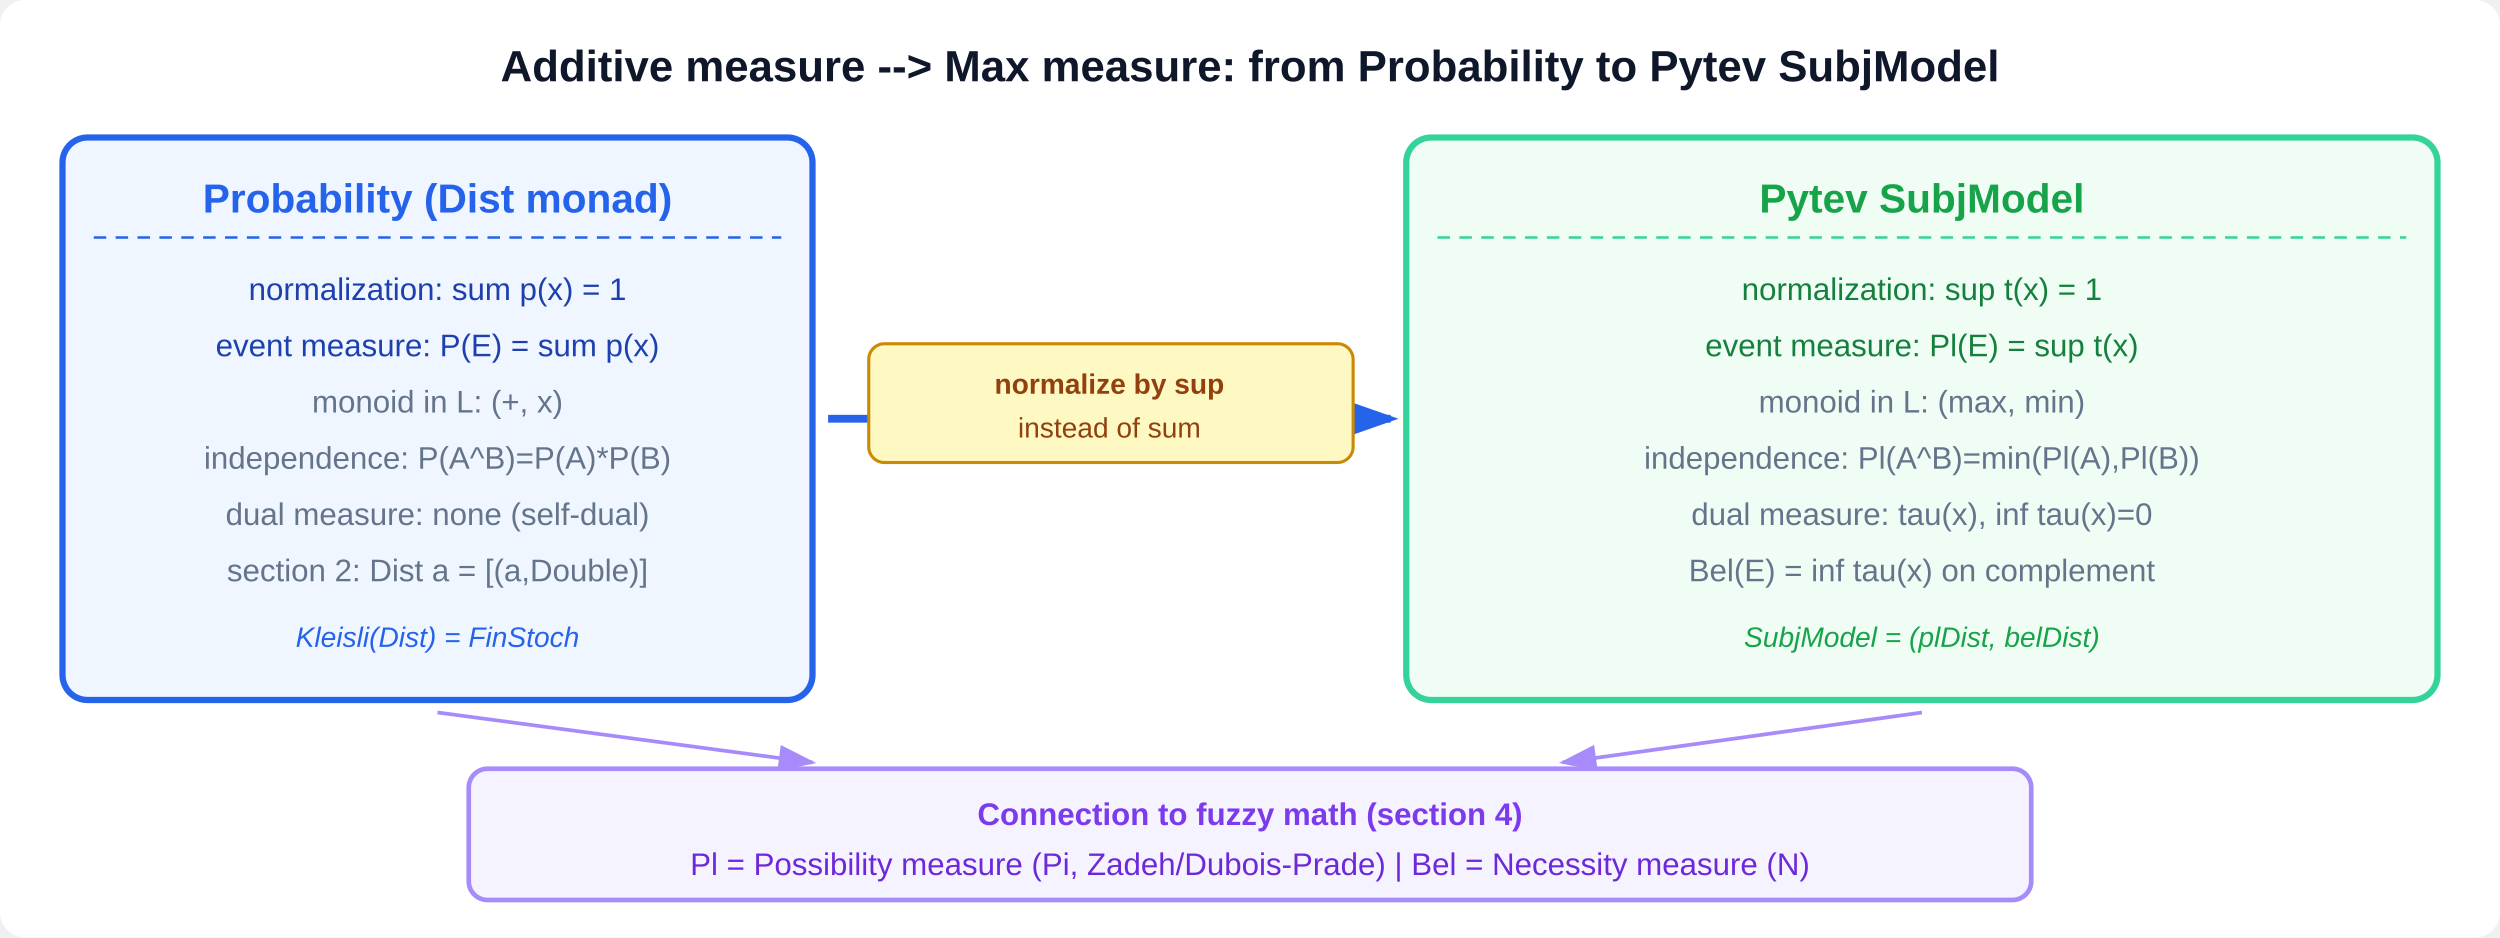
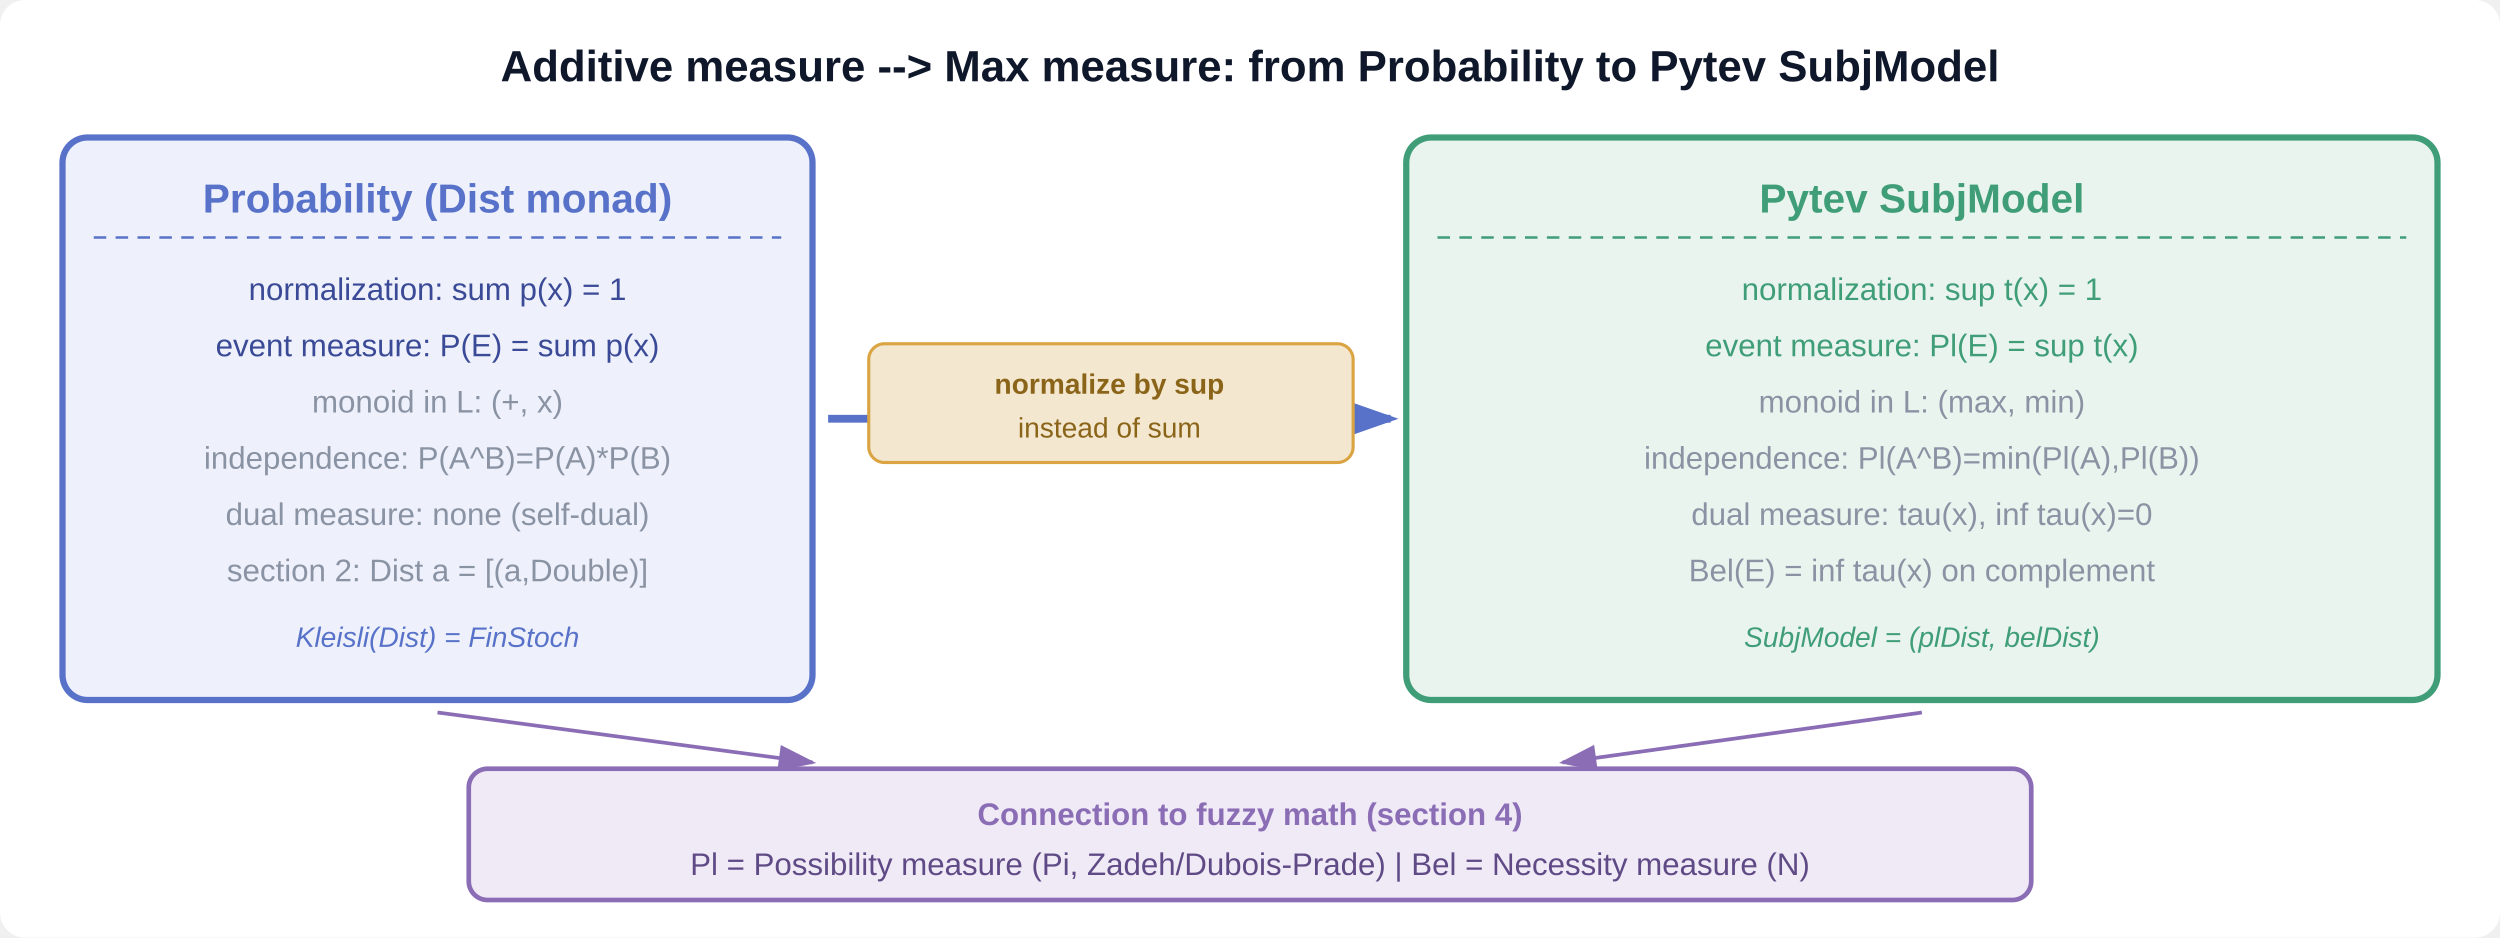
<svg xmlns="http://www.w3.org/2000/svg" width="800" height="300" viewBox="0 0 800 300" font-family="monospace,Arial,sans-serif">
  <defs>
    <marker id="arr" markerWidth="10" markerHeight="7" refX="9" refY="3.5" orient="auto">
-       <polygon points="0 0, 10 3.5, 0 7" fill="#2563eb" />
+       <polygon points="0 0, 10 3.5, 0 7" fill="#5872c9" />
    </marker>
    <marker id="arrg" markerWidth="10" markerHeight="7" refX="9" refY="3.5" orient="auto">
-       <polygon points="0 0, 10 3.5, 0 7" fill="#34d399" />
+       <polygon points="0 0, 10 3.5, 0 7" fill="#3f9d77" />
    </marker>
    <marker id="arrp" markerWidth="10" markerHeight="7" refX="9" refY="3.5" orient="auto">
-       <polygon points="0 0, 10 3.5, 0 7" fill="#a78bfa" />
+       <polygon points="0 0, 10 3.5, 0 7" fill="#8b6db5" />
    </marker>
  </defs>
  <rect width="800" height="300" fill="#ffffff" rx="8" />
  <text x="400" y="26" text-anchor="middle" font-size="14" font-weight="bold" fill="#0f172a">Additive measure --&gt; Max measure: from Probability to Pytev SubjModel</text>
-   <rect x="20" y="44" width="240" height="180" rx="8" fill="#eff6ff" stroke="#2563eb" stroke-width="2" />
-   <text x="140" y="68" text-anchor="middle" font-size="13" font-weight="bold" fill="#2563eb">Probability (Dist monad)</text>
-   <line x1="30" y1="76" x2="250" y2="76" stroke="#2563eb" stroke-width="0.8" stroke-dasharray="4,3" />
-   <text x="140" y="96" text-anchor="middle" font-size="10" fill="#1e40af">normalization:  sum p(x) = 1</text>
-   <text x="140" y="114" text-anchor="middle" font-size="10" fill="#1e40af">event measure:  P(E) = sum p(x)</text>
-   <text x="140" y="132" text-anchor="middle" font-size="10" fill="#64748b">monoid in L:    (+, x)</text>
-   <text x="140" y="150" text-anchor="middle" font-size="10" fill="#64748b">independence:   P(A^B)=P(A)*P(B)</text>
-   <text x="140" y="168" text-anchor="middle" font-size="10" fill="#64748b">dual measure:   none (self-dual)</text>
-   <text x="140" y="186" text-anchor="middle" font-size="10" fill="#64748b">section 2:      Dist a = [(a,Double)]</text>
-   <text x="140" y="207" text-anchor="middle" font-size="9" fill="#2563eb" font-style="italic">Kleisli(Dist) = FinStoch</text>
-   <line x1="265" y1="134" x2="445" y2="134" stroke="#2563eb" stroke-width="2.5" marker-end="url(#arr)" />
-   <rect x="278" y="110" width="155" height="38" rx="5" fill="#fef9c3" stroke="#ca8a04" stroke-width="1" />
-   <text x="355" y="126" text-anchor="middle" font-size="9" font-weight="bold" fill="#92400e">normalize by sup</text>
-   <text x="355" y="140" text-anchor="middle" font-size="9" fill="#92400e">instead of sum</text>
-   <rect x="450" y="44" width="330" height="180" rx="8" fill="#f0fdf4" stroke="#34d399" stroke-width="2" />
-   <text x="615" y="68" text-anchor="middle" font-size="13" font-weight="bold" fill="#16a34a">Pytev SubjModel</text>
-   <line x1="460" y1="76" x2="770" y2="76" stroke="#34d399" stroke-width="0.8" stroke-dasharray="4,3" />
-   <text x="615" y="96" text-anchor="middle" font-size="10" fill="#15803d">normalization:  sup t(x) = 1</text>
-   <text x="615" y="114" text-anchor="middle" font-size="10" fill="#15803d">event measure:  Pl(E) = sup t(x)</text>
-   <text x="615" y="132" text-anchor="middle" font-size="10" fill="#64748b">monoid in L:    (max, min)</text>
-   <text x="615" y="150" text-anchor="middle" font-size="10" fill="#64748b">independence:   Pl(A^B)=min(Pl(A),Pl(B))</text>
-   <text x="615" y="168" text-anchor="middle" font-size="10" fill="#64748b">dual measure:   tau(x), inf tau(x)=0</text>
-   <text x="615" y="186" text-anchor="middle" font-size="10" fill="#64748b">Bel(E) = inf tau(x) on complement</text>
-   <text x="615" y="207" text-anchor="middle" font-size="9" fill="#16a34a" font-style="italic">SubjModel = (plDist, belDist)</text>
-   <rect x="150" y="246" width="500" height="42" rx="6" fill="#f5f3ff" stroke="#a78bfa" stroke-width="1.5" />
-   <text x="400" y="264" text-anchor="middle" font-size="10" font-weight="bold" fill="#7c3aed">Connection to fuzzy math (section 4)</text>
-   <text x="400" y="280" text-anchor="middle" font-size="10" fill="#6d28d9">Pl = Possibility measure (Pi, Zadeh/Dubois-Prade)   |   Bel = Necessity measure (N)</text>
-   <line x1="615" y1="228" x2="500" y2="244" stroke="#a78bfa" stroke-width="1.2" marker-end="url(#arrp)" />
-   <line x1="140" y1="228" x2="260" y2="244" stroke="#a78bfa" stroke-width="1.2" marker-end="url(#arrp)" />
+   <rect x="20" y="44" width="240" height="180" rx="8" fill="#eef1fb" stroke="#5872c9" stroke-width="2" />
+   <text x="140" y="68" text-anchor="middle" font-size="13" font-weight="bold" fill="#5872c9">Probability (Dist monad)</text>
+   <line x1="30" y1="76" x2="250" y2="76" stroke="#5872c9" stroke-width="0.8" stroke-dasharray="4,3" />
+   <text x="140" y="96" text-anchor="middle" font-size="10" fill="#3a4a96">normalization:  sum p(x) = 1</text>
+   <text x="140" y="114" text-anchor="middle" font-size="10" fill="#3a4a96">event measure:  P(E) = sum p(x)</text>
+   <text x="140" y="132" text-anchor="middle" font-size="10" fill="#8a93a3">monoid in L:    (+, x)</text>
+   <text x="140" y="150" text-anchor="middle" font-size="10" fill="#8a93a3">independence:   P(A^B)=P(A)*P(B)</text>
+   <text x="140" y="168" text-anchor="middle" font-size="10" fill="#8a93a3">dual measure:   none (self-dual)</text>
+   <text x="140" y="186" text-anchor="middle" font-size="10" fill="#8a93a3">section 2:      Dist a = [(a,Double)]</text>
+   <text x="140" y="207" text-anchor="middle" font-size="9" fill="#5872c9" font-style="italic">Kleisli(Dist) = FinStoch</text>
+   <line x1="265" y1="134" x2="445" y2="134" stroke="#5872c9" stroke-width="2.5" marker-end="url(#arr)" />
+   <rect x="278" y="110" width="155" height="38" rx="5" fill="#f4e7cf" stroke="#d9a441" stroke-width="1" />
+   <text x="355" y="126" text-anchor="middle" font-size="9" font-weight="bold" fill="#8a6418">normalize by sup</text>
+   <text x="355" y="140" text-anchor="middle" font-size="9" fill="#8a6418">instead of sum</text>
+   <rect x="450" y="44" width="330" height="180" rx="8" fill="#e9f4ee" stroke="#3f9d77" stroke-width="2" />
+   <text x="615" y="68" text-anchor="middle" font-size="13" font-weight="bold" fill="#3f9d77">Pytev SubjModel</text>
+   <line x1="460" y1="76" x2="770" y2="76" stroke="#3f9d77" stroke-width="0.8" stroke-dasharray="4,3" />
+   <text x="615" y="96" text-anchor="middle" font-size="10" fill="#3f9d77">normalization:  sup t(x) = 1</text>
+   <text x="615" y="114" text-anchor="middle" font-size="10" fill="#3f9d77">event measure:  Pl(E) = sup t(x)</text>
+   <text x="615" y="132" text-anchor="middle" font-size="10" fill="#8a93a3">monoid in L:    (max, min)</text>
+   <text x="615" y="150" text-anchor="middle" font-size="10" fill="#8a93a3">independence:   Pl(A^B)=min(Pl(A),Pl(B))</text>
+   <text x="615" y="168" text-anchor="middle" font-size="10" fill="#8a93a3">dual measure:   tau(x), inf tau(x)=0</text>
+   <text x="615" y="186" text-anchor="middle" font-size="10" fill="#8a93a3">Bel(E) = inf tau(x) on complement</text>
+   <text x="615" y="207" text-anchor="middle" font-size="9" fill="#3f9d77" font-style="italic">SubjModel = (plDist, belDist)</text>
+   <rect x="150" y="246" width="500" height="42" rx="6" fill="#efeaf6" stroke="#8b6db5" stroke-width="1.5" />
+   <text x="400" y="264" text-anchor="middle" font-size="10" font-weight="bold" fill="#8b6db5">Connection to fuzzy math (section 4)</text>
+   <text x="400" y="280" text-anchor="middle" font-size="10" fill="#5f4a86">Pl = Possibility measure (Pi, Zadeh/Dubois-Prade)   |   Bel = Necessity measure (N)</text>
+   <line x1="615" y1="228" x2="500" y2="244" stroke="#8b6db5" stroke-width="1.2" marker-end="url(#arrp)" />
+   <line x1="140" y1="228" x2="260" y2="244" stroke="#8b6db5" stroke-width="1.2" marker-end="url(#arrp)" />
</svg>
